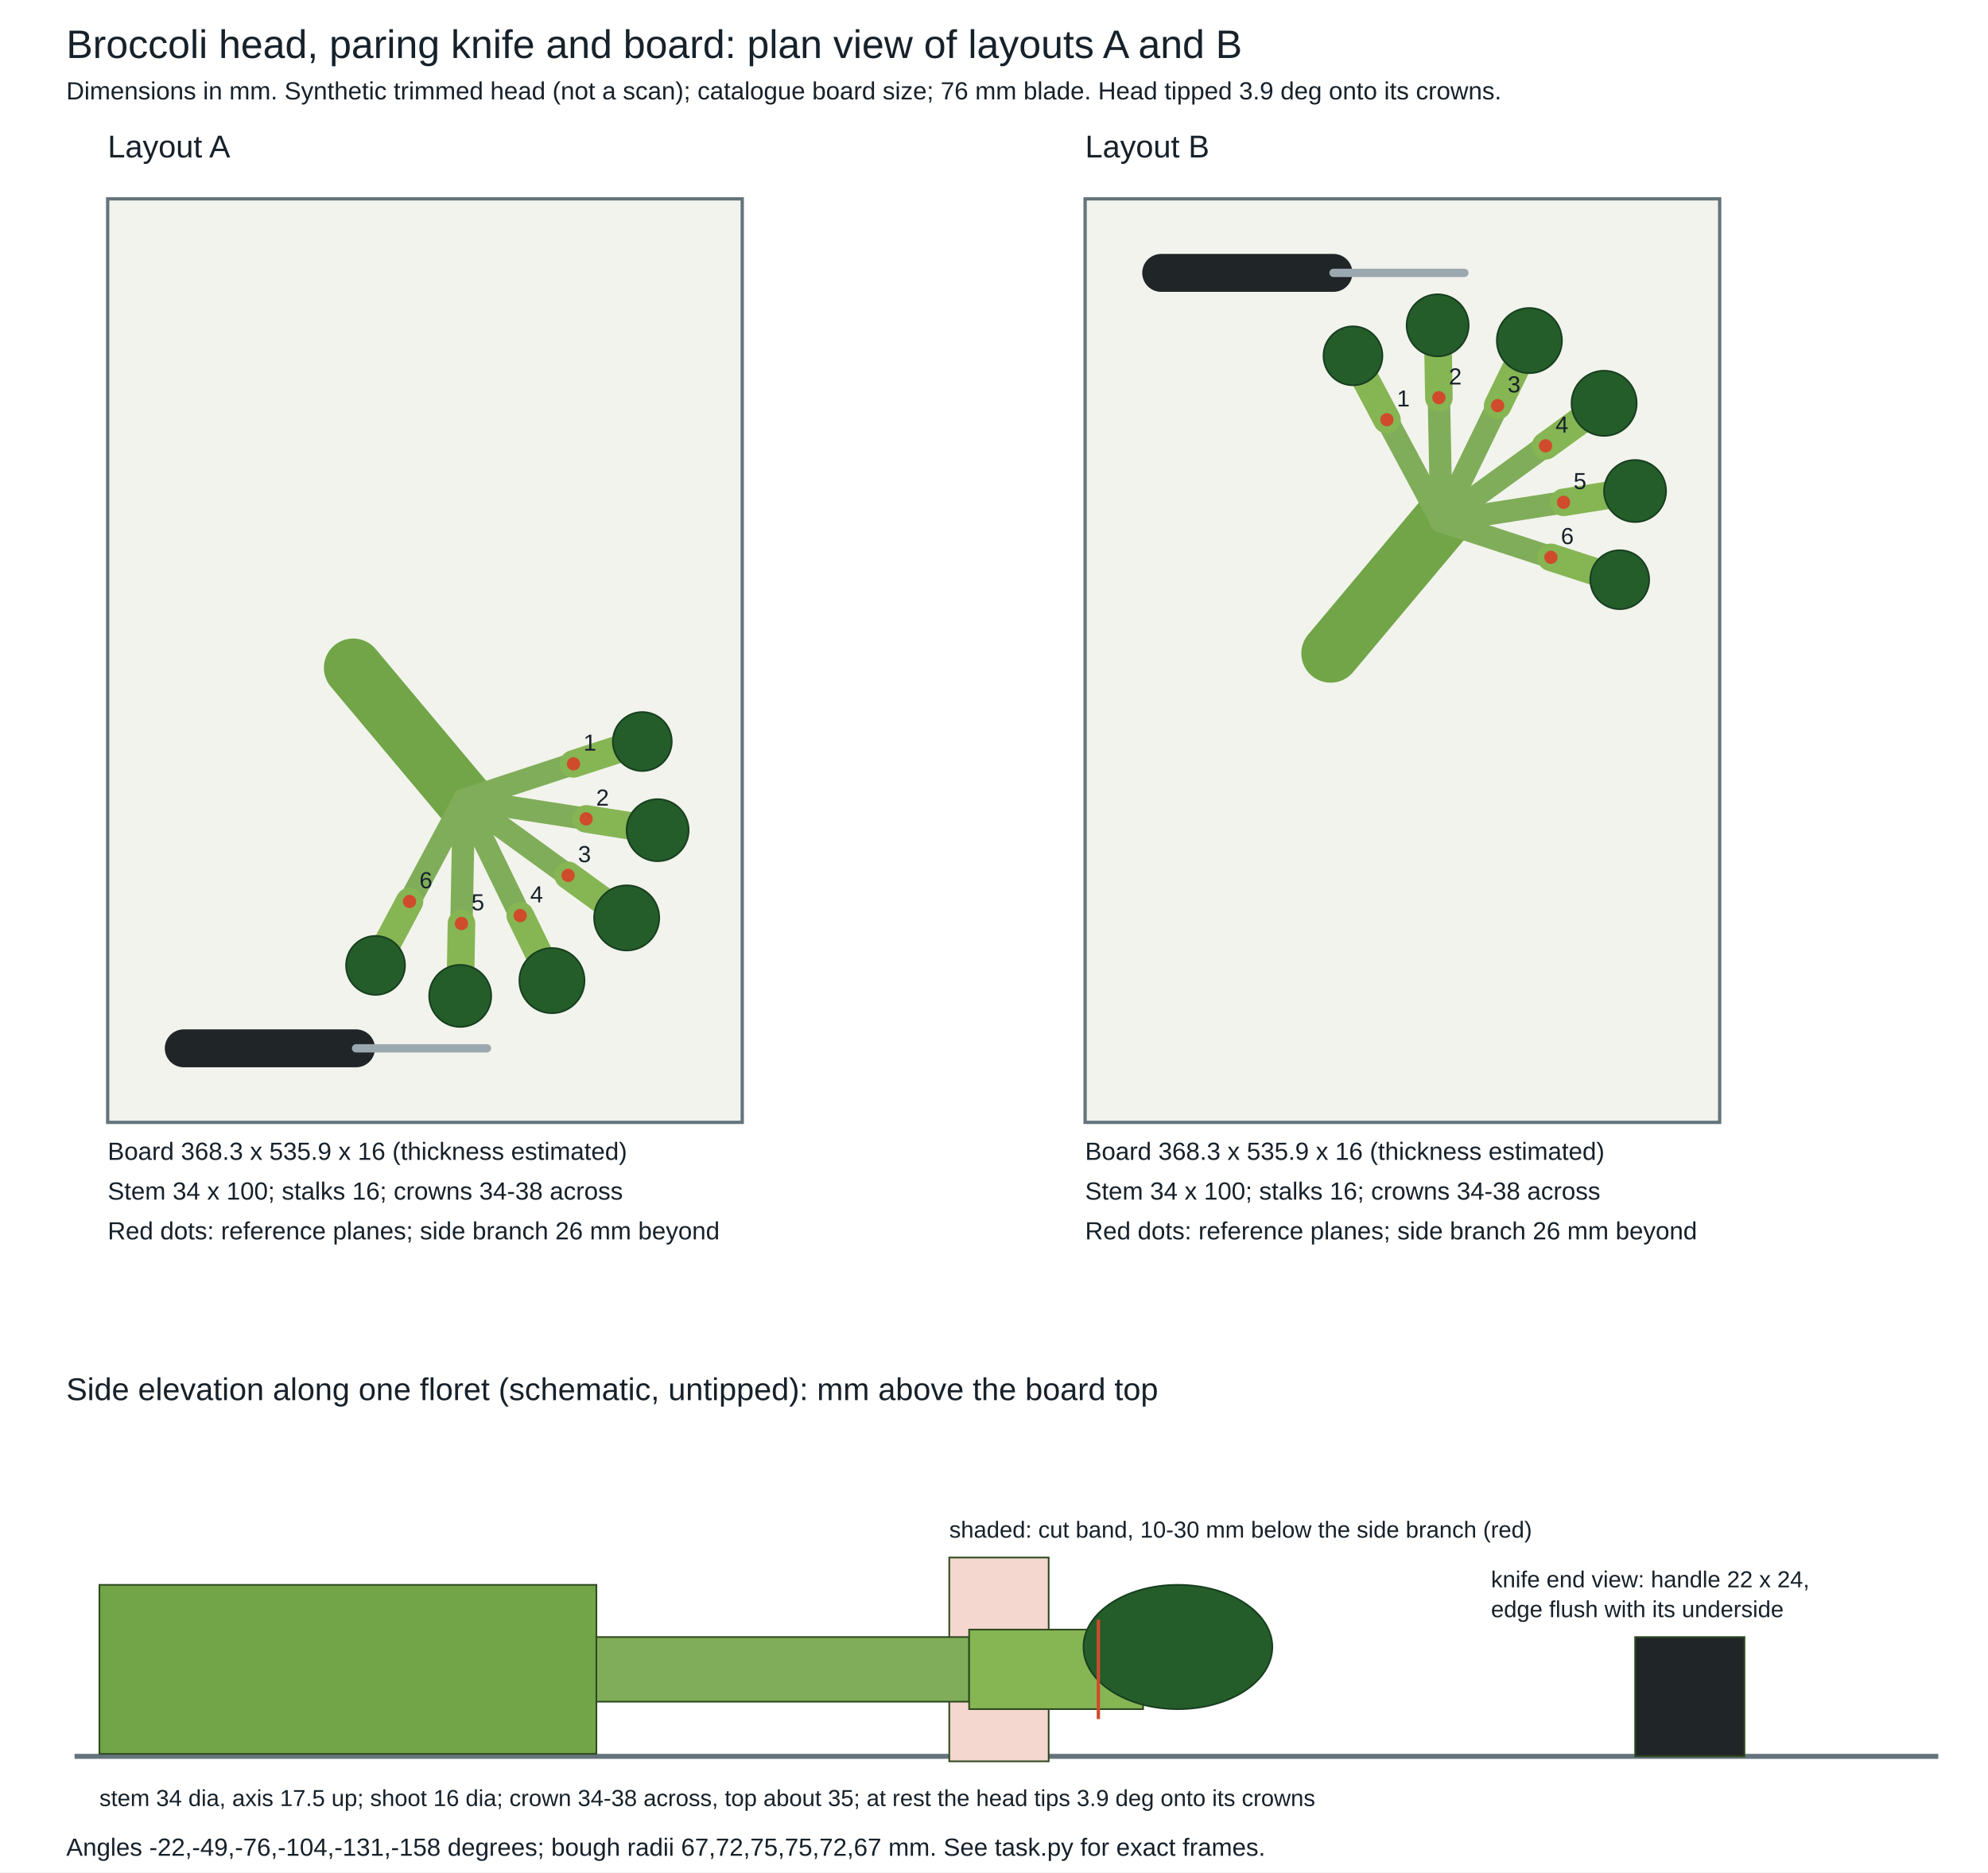
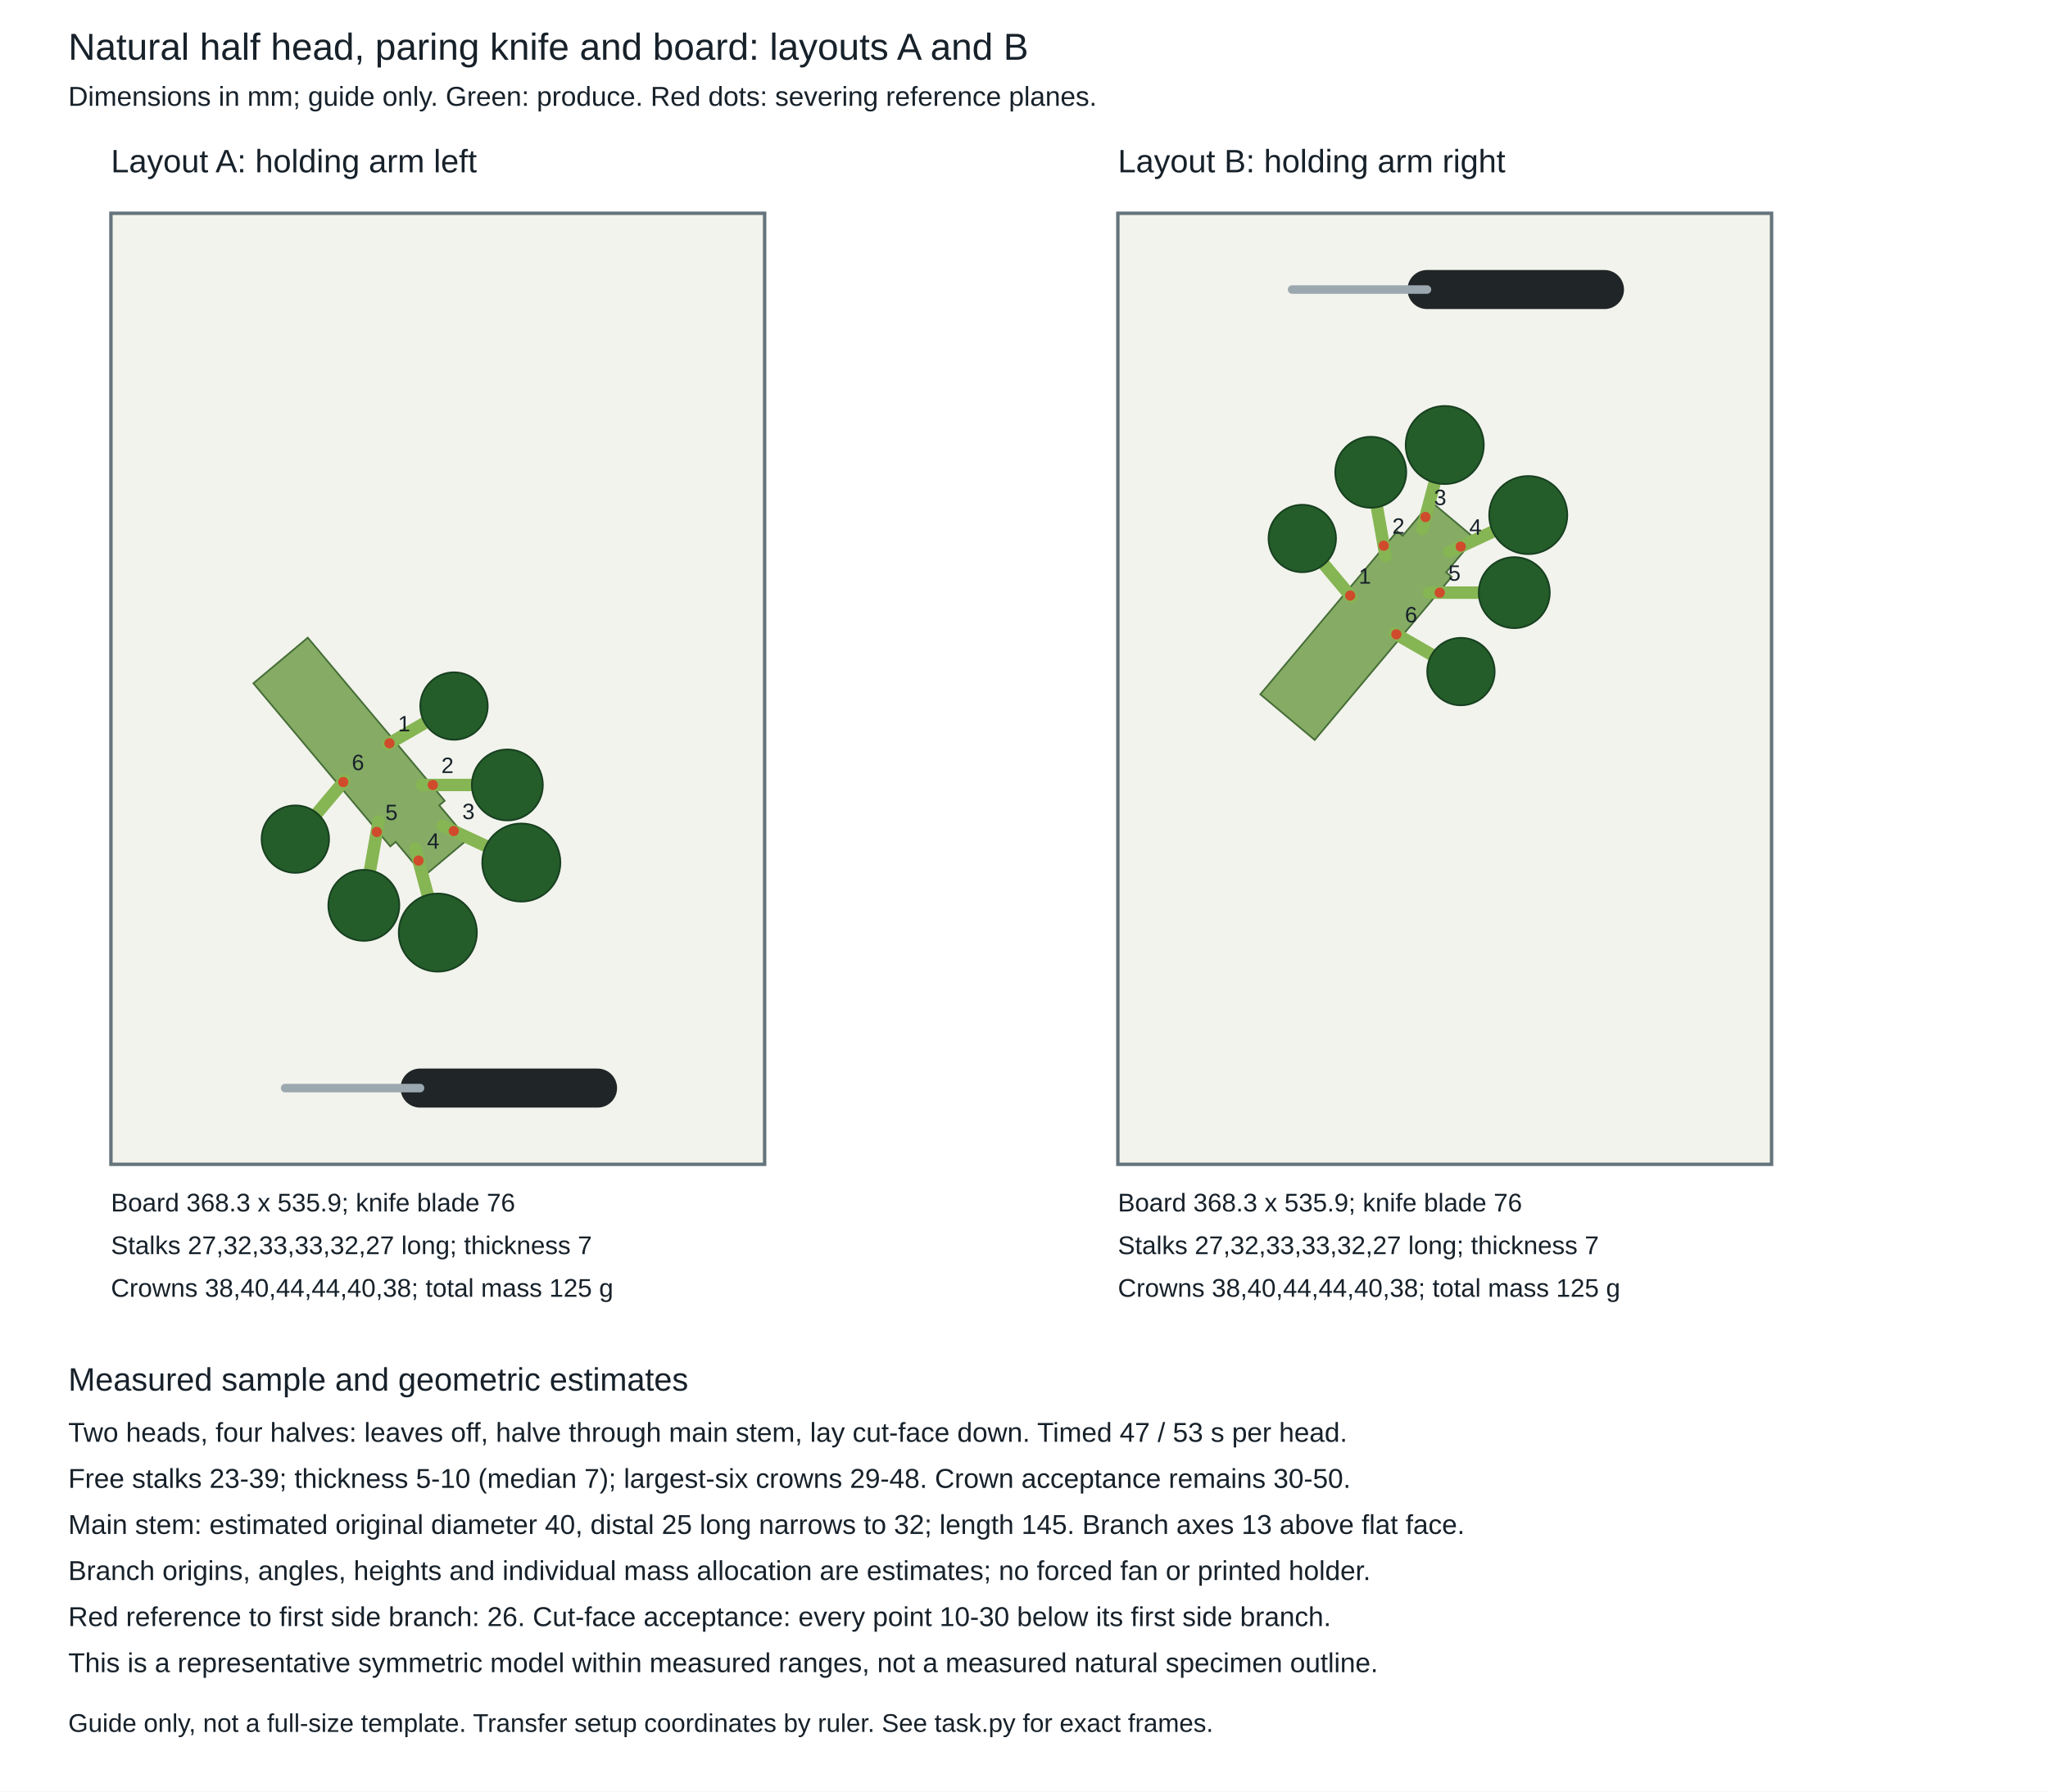
- <svg xmlns="http://www.w3.org/2000/svg" width="1200" height="1130" viewBox="0 0 1200 1130">
-   <rect width="1200" height="1130" fill="white" />
+ <svg xmlns="http://www.w3.org/2000/svg" width="1200" height="1050" viewBox="0 0 1200 1050">
+   <rect width="1200" height="1050" fill="white" />
  <g font-family="Arial" fill="#17212a">
-     <text x="40" y="35" font-size="24">Broccoli head, paring knife and board: plan view of layouts A and B</text>
-     <text x="40" y="60" font-size="15">Dimensions in mm. Synthetic trimmed head (not a scan); catalogue board size; 76 mm blade. Head tipped 3.9 deg onto its crowns.</text>
-     <text x="65" y="95" font-size="19">Layout A</text>
-     <rect x="65.0" y="120.0" width="383.032" height="557.378" fill="#f2f3ec" stroke="#65747c" stroke-width="2" />
-     <line x1="213.19" y1="403.04" x2="280.04" y2="482.71" stroke="#71a548" stroke-width="35.36" stroke-linecap="round" />
-     <line x1="280.04" y1="482.71" x2="346.17" y2="461.01" stroke="#80ad59" stroke-width="13.52" stroke-linecap="round" />
-     <line x1="346.17" y1="461.01" x2="380.79" y2="449.77" stroke="#86b553" stroke-width="16.64" stroke-linecap="round" />
-     <circle cx="387.71" cy="447.52" r="17.78" fill="#245d29" stroke="#173f20" />
-     <circle cx="346.17" cy="461.01" r="4" fill="#cf4b2c" />
-     <text x="352.17" y="453.01" font-size="14">1</text>
-     <line x1="280.04" y1="482.71" x2="353.81" y2="494.21" stroke="#80ad59" stroke-width="13.52" stroke-linecap="round" />
-     <line x1="353.81" y1="494.21" x2="389.77" y2="499.90" stroke="#86b553" stroke-width="16.64" stroke-linecap="round" />
-     <circle cx="396.96" cy="501.04" r="18.72" fill="#245d29" stroke="#173f20" />
-     <circle cx="353.81" cy="494.21" r="4" fill="#cf4b2c" />
-     <text x="359.81" y="486.21" font-size="14">2</text>
-     <line x1="280.04" y1="482.71" x2="342.93" y2="528.31" stroke="#80ad59" stroke-width="13.52" stroke-linecap="round" />
-     <line x1="342.93" y1="528.31" x2="372.38" y2="549.70" stroke="#86b553" stroke-width="16.64" stroke-linecap="round" />
-     <circle cx="378.27" cy="553.98" r="19.66" fill="#245d29" stroke="#173f20" />
-     <circle cx="342.93" cy="528.31" r="4" fill="#cf4b2c" />
-     <text x="348.93" y="520.31" font-size="14">3</text>
-     <line x1="280.04" y1="482.71" x2="314.02" y2="552.57" stroke="#80ad59" stroke-width="13.52" stroke-linecap="round" />
-     <line x1="314.02" y1="552.57" x2="329.98" y2="585.28" stroke="#86b553" stroke-width="16.64" stroke-linecap="round" />
-     <circle cx="333.17" cy="591.82" r="19.66" fill="#245d29" stroke="#173f20" />
-     <circle cx="314.02" cy="552.57" r="4" fill="#cf4b2c" />
-     <text x="320.02" y="544.57" font-size="14">4</text>
-     <line x1="280.04" y1="482.71" x2="278.55" y2="557.36" stroke="#80ad59" stroke-width="13.52" stroke-linecap="round" />
-     <line x1="278.55" y1="557.36" x2="277.91" y2="593.76" stroke="#86b553" stroke-width="16.64" stroke-linecap="round" />
-     <circle cx="277.79" cy="601.04" r="18.72" fill="#245d29" stroke="#173f20" />
-     <circle cx="278.55" cy="557.36" r="4" fill="#cf4b2c" />
-     <text x="284.55" y="549.36" font-size="14">5</text>
-     <line x1="280.04" y1="482.71" x2="247.19" y2="544.07" stroke="#80ad59" stroke-width="13.52" stroke-linecap="round" />
-     <line x1="247.19" y1="544.07" x2="230.10" y2="576.21" stroke="#86b553" stroke-width="16.64" stroke-linecap="round" />
-     <circle cx="226.68" cy="582.64" r="17.78" fill="#245d29" stroke="#173f20" />
-     <circle cx="247.19" cy="544.07" r="4" fill="#cf4b2c" />
-     <text x="253.19" y="536.07" font-size="14">6</text>
-     <line x1="110.92" y1="632.69" x2="214.92" y2="632.69" stroke="#202528" stroke-width="22.88" stroke-linecap="round" />
-     <line x1="214.92" y1="632.69" x2="293.96" y2="632.69" stroke="#9ca8b0" stroke-width="5" stroke-linecap="round" />
-     <text x="65" y="700" font-size="15">Board 368.3 x 535.9 x 16 (thickness estimated)</text>
-     <text x="65" y="724" font-size="15">Stem 34 x 100; stalks 16; crowns 34-38 across</text>
-     <text x="65" y="748" font-size="15">Red dots: reference planes; side branch 26 mm beyond</text>
-     <text x="655" y="95" font-size="19">Layout B</text>
-     <rect x="655.0" y="120.0" width="383.032" height="557.378" fill="#f2f3ec" stroke="#65747c" stroke-width="2" />
-     <line x1="803.19" y1="394.33" x2="870.04" y2="314.66" stroke="#71a548" stroke-width="35.36" stroke-linecap="round" />
-     <line x1="870.04" y1="314.66" x2="837.19" y2="253.31" stroke="#80ad59" stroke-width="13.52" stroke-linecap="round" />
-     <line x1="837.19" y1="253.31" x2="820.10" y2="221.17" stroke="#86b553" stroke-width="16.64" stroke-linecap="round" />
-     <circle cx="816.68" cy="214.74" r="17.78" fill="#245d29" stroke="#173f20" />
-     <circle cx="837.19" cy="253.31" r="4" fill="#cf4b2c" />
-     <text x="843.19" y="245.31" font-size="14">1</text>
-     <line x1="870.04" y1="314.66" x2="868.55" y2="240.02" stroke="#80ad59" stroke-width="13.52" stroke-linecap="round" />
-     <line x1="868.55" y1="240.02" x2="867.91" y2="203.62" stroke="#86b553" stroke-width="16.64" stroke-linecap="round" />
-     <circle cx="867.79" cy="196.34" r="18.72" fill="#245d29" stroke="#173f20" />
-     <circle cx="868.55" cy="240.02" r="4" fill="#cf4b2c" />
-     <text x="874.55" y="232.02" font-size="14">2</text>
-     <line x1="870.04" y1="314.66" x2="904.02" y2="244.81" stroke="#80ad59" stroke-width="13.52" stroke-linecap="round" />
-     <line x1="904.02" y1="244.81" x2="919.98" y2="212.10" stroke="#86b553" stroke-width="16.64" stroke-linecap="round" />
-     <circle cx="923.17" cy="205.55" r="19.66" fill="#245d29" stroke="#173f20" />
-     <circle cx="904.02" cy="244.81" r="4" fill="#cf4b2c" />
-     <text x="910.02" y="236.81" font-size="14">3</text>
-     <line x1="870.04" y1="314.66" x2="932.93" y2="269.07" stroke="#80ad59" stroke-width="13.52" stroke-linecap="round" />
-     <line x1="932.93" y1="269.07" x2="962.38" y2="247.68" stroke="#86b553" stroke-width="16.64" stroke-linecap="round" />
-     <circle cx="968.27" cy="243.40" r="19.66" fill="#245d29" stroke="#173f20" />
-     <circle cx="932.93" cy="269.07" r="4" fill="#cf4b2c" />
-     <text x="938.93" y="261.07" font-size="14">4</text>
-     <line x1="870.04" y1="314.66" x2="943.81" y2="303.17" stroke="#80ad59" stroke-width="13.52" stroke-linecap="round" />
-     <line x1="943.81" y1="303.17" x2="979.77" y2="297.48" stroke="#86b553" stroke-width="16.64" stroke-linecap="round" />
-     <circle cx="986.96" cy="296.34" r="18.72" fill="#245d29" stroke="#173f20" />
-     <circle cx="943.81" cy="303.17" r="4" fill="#cf4b2c" />
-     <text x="949.81" y="295.17" font-size="14">5</text>
-     <line x1="870.04" y1="314.66" x2="936.17" y2="336.36" stroke="#80ad59" stroke-width="13.52" stroke-linecap="round" />
-     <line x1="936.17" y1="336.36" x2="970.79" y2="347.61" stroke="#86b553" stroke-width="16.64" stroke-linecap="round" />
-     <circle cx="977.71" cy="349.86" r="17.78" fill="#245d29" stroke="#173f20" />
-     <circle cx="936.17" cy="336.36" r="4" fill="#cf4b2c" />
-     <text x="942.17" y="328.36" font-size="14">6</text>
-     <line x1="700.92" y1="164.69" x2="804.92" y2="164.69" stroke="#202528" stroke-width="22.88" stroke-linecap="round" />
-     <line x1="804.92" y1="164.69" x2="883.96" y2="164.69" stroke="#9ca8b0" stroke-width="5" stroke-linecap="round" />
-     <text x="655" y="700" font-size="15">Board 368.3 x 535.9 x 16 (thickness estimated)</text>
-     <text x="655" y="724" font-size="15">Stem 34 x 100; stalks 16; crowns 34-38 across</text>
-     <text x="655" y="748" font-size="15">Red dots: reference planes; side branch 26 mm beyond</text>
-     <text x="40" y="845" font-size="19">Side elevation along one floret (schematic, untipped): mm above the board top</text>
-     <line x1="45.0" y1="1060.0" x2="1170.0" y2="1060.0" stroke="#65747c" stroke-width="3" />
-     <rect x="573.0" y="940.0" width="60.0" height="123.0" fill="#f4d7cf" stroke="#2f4a20" />
-     <rect x="60.0" y="956.5" width="300.0" height="102.0" fill="#71a548" stroke="#2f4a20" />
-     <rect x="360.0" y="988.0" width="225.0" height="39.0" fill="#80ad59" stroke="#2f4a20" />
-     <rect x="585.0" y="983.5" width="105.0" height="48.0" fill="#86b553" stroke="#2f4a20" />
-     <ellipse cx="711.0" cy="994.0" rx="57.0" ry="37.5" fill="#245d29" stroke="#173f20" />
-     <line x1="663.0" y1="977.5" x2="663.0" y2="1037.5" stroke="#cf4b2c" stroke-width="2" />
-     <text x="573.0" y="928.0" font-size="14">shaded: cut band, 10-30 mm below the side branch (red)</text>
-     <text x="60.0" y="1090.0" font-size="14">stem 34 dia, axis 17.5 up; shoot 16 dia; crown 34-38 across, top about 35; at rest the head tips 3.9 deg onto its crowns</text>
-     <rect x="987.0" y="988.0" width="66.0" height="72.0" fill="#202528" stroke="#2f4a20" />
-     <text x="900.0" y="958.0" font-size="14">knife end view: handle 22 x 24,</text>
-     <text x="900.0" y="976.0" font-size="14">edge flush with its underside</text>
-     <text x="40" y="1120" font-size="15">Angles -22,-49,-76,-104,-131,-158 degrees; bough radii 67,72,75,75,72,67 mm. See task.py for exact frames.</text>
+     <text x="40" y="35" font-size="22">Natural half head, paring knife and board: layouts A and B</text>
+     <text x="40" y="62" font-size="16">Dimensions in mm; guide only. Green: produce. Red dots: severing reference planes.</text>
+     <text x="65" y="101" font-size="19">Layout A: holding arm left</text>
+     <rect x="65.0" y="125.0" width="383.032" height="557.378" fill="#f2f3ec" stroke="#65747c" stroke-width="2" />
+     <polygon points="248.59,513.30 274.09,491.91 257.37,471.99 260.56,469.32 180.34,373.72 148.47,400.46 228.69,496.06 231.88,493.39" fill="#85ab65" stroke="#466d37" />
+     <line x1="227.29" y1="436.14" x2="259.71" y2="417.42" stroke="#86b553" stroke-width="7.28" stroke-linecap="round" />
+     <circle cx="266.02" cy="413.78" r="19.76" fill="#245d29" stroke="#173f20" />
+     <circle cx="228.19" cy="435.62" r="3" fill="#cf4b2c" />
+     <text x="233.19" y="428.62" font-size="13">1</text>
+     <line x1="247.35" y1="460.04" x2="289.99" y2="460.04" stroke="#86b553" stroke-width="7.28" stroke-linecap="round" />
+     <circle cx="297.27" cy="460.04" r="20.80" fill="#245d29" stroke="#173f20" />
+     <circle cx="253.59" cy="460.04" r="3" fill="#cf4b2c" />
+     <text x="258.59" y="453.04" font-size="13">2</text>
+     <line x1="259.28" y1="483.97" x2="298.87" y2="502.43" stroke="#86b553" stroke-width="7.28" stroke-linecap="round" />
+     <circle cx="305.46" cy="505.51" r="22.88" fill="#245d29" stroke="#173f20" />
+     <circle cx="265.88" cy="487.05" r="3" fill="#cf4b2c" />
+     <text x="270.88" y="480.05" font-size="13">3</text>
+     <line x1="243.34" y1="497.34" x2="254.65" y2="539.53" stroke="#86b553" stroke-width="7.28" stroke-linecap="round" />
+     <circle cx="256.53" cy="546.57" r="22.88" fill="#245d29" stroke="#173f20" />
+     <circle cx="245.23" cy="504.37" r="3" fill="#cf4b2c" />
+     <text x="250.23" y="497.37" font-size="13">4</text>
+     <line x1="221.85" y1="481.44" x2="214.45" y2="523.43" stroke="#86b553" stroke-width="7.28" stroke-linecap="round" />
+     <circle cx="213.18" cy="530.60" r="20.80" fill="#245d29" stroke="#173f20" />
+     <circle cx="220.77" cy="487.58" r="3" fill="#cf4b2c" />
+     <text x="225.77" y="480.58" font-size="13">5</text>
+     <line x1="201.80" y1="457.54" x2="177.73" y2="486.22" stroke="#86b553" stroke-width="7.28" stroke-linecap="round" />
+     <circle cx="173.05" cy="491.79" r="19.76" fill="#245d29" stroke="#173f20" />
+     <circle cx="201.13" cy="458.33" r="3" fill="#cf4b2c" />
+     <text x="206.13" y="451.33" font-size="13">6</text>
+     <line x1="350.12" y1="637.69" x2="246.12" y2="637.69" stroke="#202528" stroke-width="22.88" stroke-linecap="round" />
+     <line x1="246.12" y1="637.69" x2="167.08" y2="637.69" stroke="#9ca8b0" stroke-width="5" stroke-linecap="round" />
+     <text x="65" y="710" font-size="15">Board 368.3 x 535.9; knife blade 76</text>
+     <text x="65" y="735" font-size="15">Stalks 27,32,33,33,32,27 long; thickness 7</text>
+     <text x="65" y="760" font-size="15">Crowns 38,40,44,44,40,38; total mass 125 g</text>
+     <text x="655" y="101" font-size="19">Layout B: holding arm right</text>
+     <rect x="655.0" y="125.0" width="383.032" height="557.378" fill="#f2f3ec" stroke="#65747c" stroke-width="2" />
+     <polygon points="864.09,315.47 838.59,294.07 821.88,313.99 818.69,311.32 738.47,406.92 770.34,433.66 850.56,338.06 847.37,335.38" fill="#85ab65" stroke="#466d37" />
+     <line x1="791.80" y1="349.84" x2="767.73" y2="321.16" stroke="#86b553" stroke-width="7.28" stroke-linecap="round" />
+     <circle cx="763.05" cy="315.59" r="19.76" fill="#245d29" stroke="#173f20" />
+     <circle cx="791.13" cy="349.05" r="3" fill="#cf4b2c" />
+     <text x="796.13" y="342.05" font-size="13">1</text>
+     <line x1="811.85" y1="325.94" x2="804.45" y2="283.95" stroke="#86b553" stroke-width="7.28" stroke-linecap="round" />
+     <circle cx="803.18" cy="276.78" r="20.80" fill="#245d29" stroke="#173f20" />
+     <circle cx="810.77" cy="319.80" r="3" fill="#cf4b2c" />
+     <text x="815.77" y="312.80" font-size="13">2</text>
+     <line x1="833.34" y1="310.04" x2="844.65" y2="267.84" stroke="#86b553" stroke-width="7.28" stroke-linecap="round" />
+     <circle cx="846.53" cy="260.81" r="22.88" fill="#245d29" stroke="#173f20" />
+     <circle cx="835.23" cy="303.00" r="3" fill="#cf4b2c" />
+     <text x="840.23" y="296.00" font-size="13">3</text>
+     <line x1="849.28" y1="323.41" x2="888.87" y2="304.95" stroke="#86b553" stroke-width="7.28" stroke-linecap="round" />
+     <circle cx="895.46" cy="301.87" r="22.88" fill="#245d29" stroke="#173f20" />
+     <circle cx="855.88" cy="320.33" r="3" fill="#cf4b2c" />
+     <text x="860.88" y="313.33" font-size="13">4</text>
+     <line x1="837.35" y1="347.33" x2="879.99" y2="347.33" stroke="#86b553" stroke-width="7.28" stroke-linecap="round" />
+     <circle cx="887.27" cy="347.33" r="20.80" fill="#245d29" stroke="#173f20" />
+     <circle cx="843.59" cy="347.33" r="3" fill="#cf4b2c" />
+     <text x="848.59" y="340.33" font-size="13">5</text>
+     <line x1="817.29" y1="371.23" x2="849.71" y2="389.95" stroke="#86b553" stroke-width="7.28" stroke-linecap="round" />
+     <circle cx="856.02" cy="393.59" r="19.76" fill="#245d29" stroke="#173f20" />
+     <circle cx="818.19" cy="371.75" r="3" fill="#cf4b2c" />
+     <text x="823.19" y="364.75" font-size="13">6</text>
+     <line x1="940.12" y1="169.69" x2="836.12" y2="169.69" stroke="#202528" stroke-width="22.88" stroke-linecap="round" />
+     <line x1="836.12" y1="169.69" x2="757.08" y2="169.69" stroke="#9ca8b0" stroke-width="5" stroke-linecap="round" />
+     <text x="655" y="710" font-size="15">Board 368.3 x 535.9; knife blade 76</text>
+     <text x="655" y="735" font-size="15">Stalks 27,32,33,33,32,27 long; thickness 7</text>
+     <text x="655" y="760" font-size="15">Crowns 38,40,44,44,40,38; total mass 125 g</text>
+     <text x="40" y="815" font-size="19">Measured sample and geometric estimates</text>
+     <text x="40" y="845" font-size="16">Two heads, four halves: leaves off, halve through main stem, lay cut-face down. Timed 47 / 53 s per head.</text>
+     <text x="40" y="872" font-size="16">Free stalks 23-39; thickness 5-10 (median 7); largest-six crowns 29-48. Crown acceptance remains 30-50.</text>
+     <text x="40" y="899" font-size="16">Main stem: estimated original diameter 40, distal 25 long narrows to 32; length 145. Branch axes 13 above flat face.</text>
+     <text x="40" y="926" font-size="16">Branch origins, angles, heights and individual mass allocation are estimates; no forced fan or printed holder.</text>
+     <text x="40" y="953" font-size="16">Red reference to first side branch: 26. Cut-face acceptance: every point 10-30 below its first side branch.</text>
+     <text x="40" y="980" font-size="16">This is a representative symmetric model within measured ranges, not a measured natural specimen outline.</text>
+     <text x="40" y="1015" font-size="15">Guide only, not a full-size template. Transfer setup coordinates by ruler. See task.py for exact frames.</text>
  </g>
</svg>
